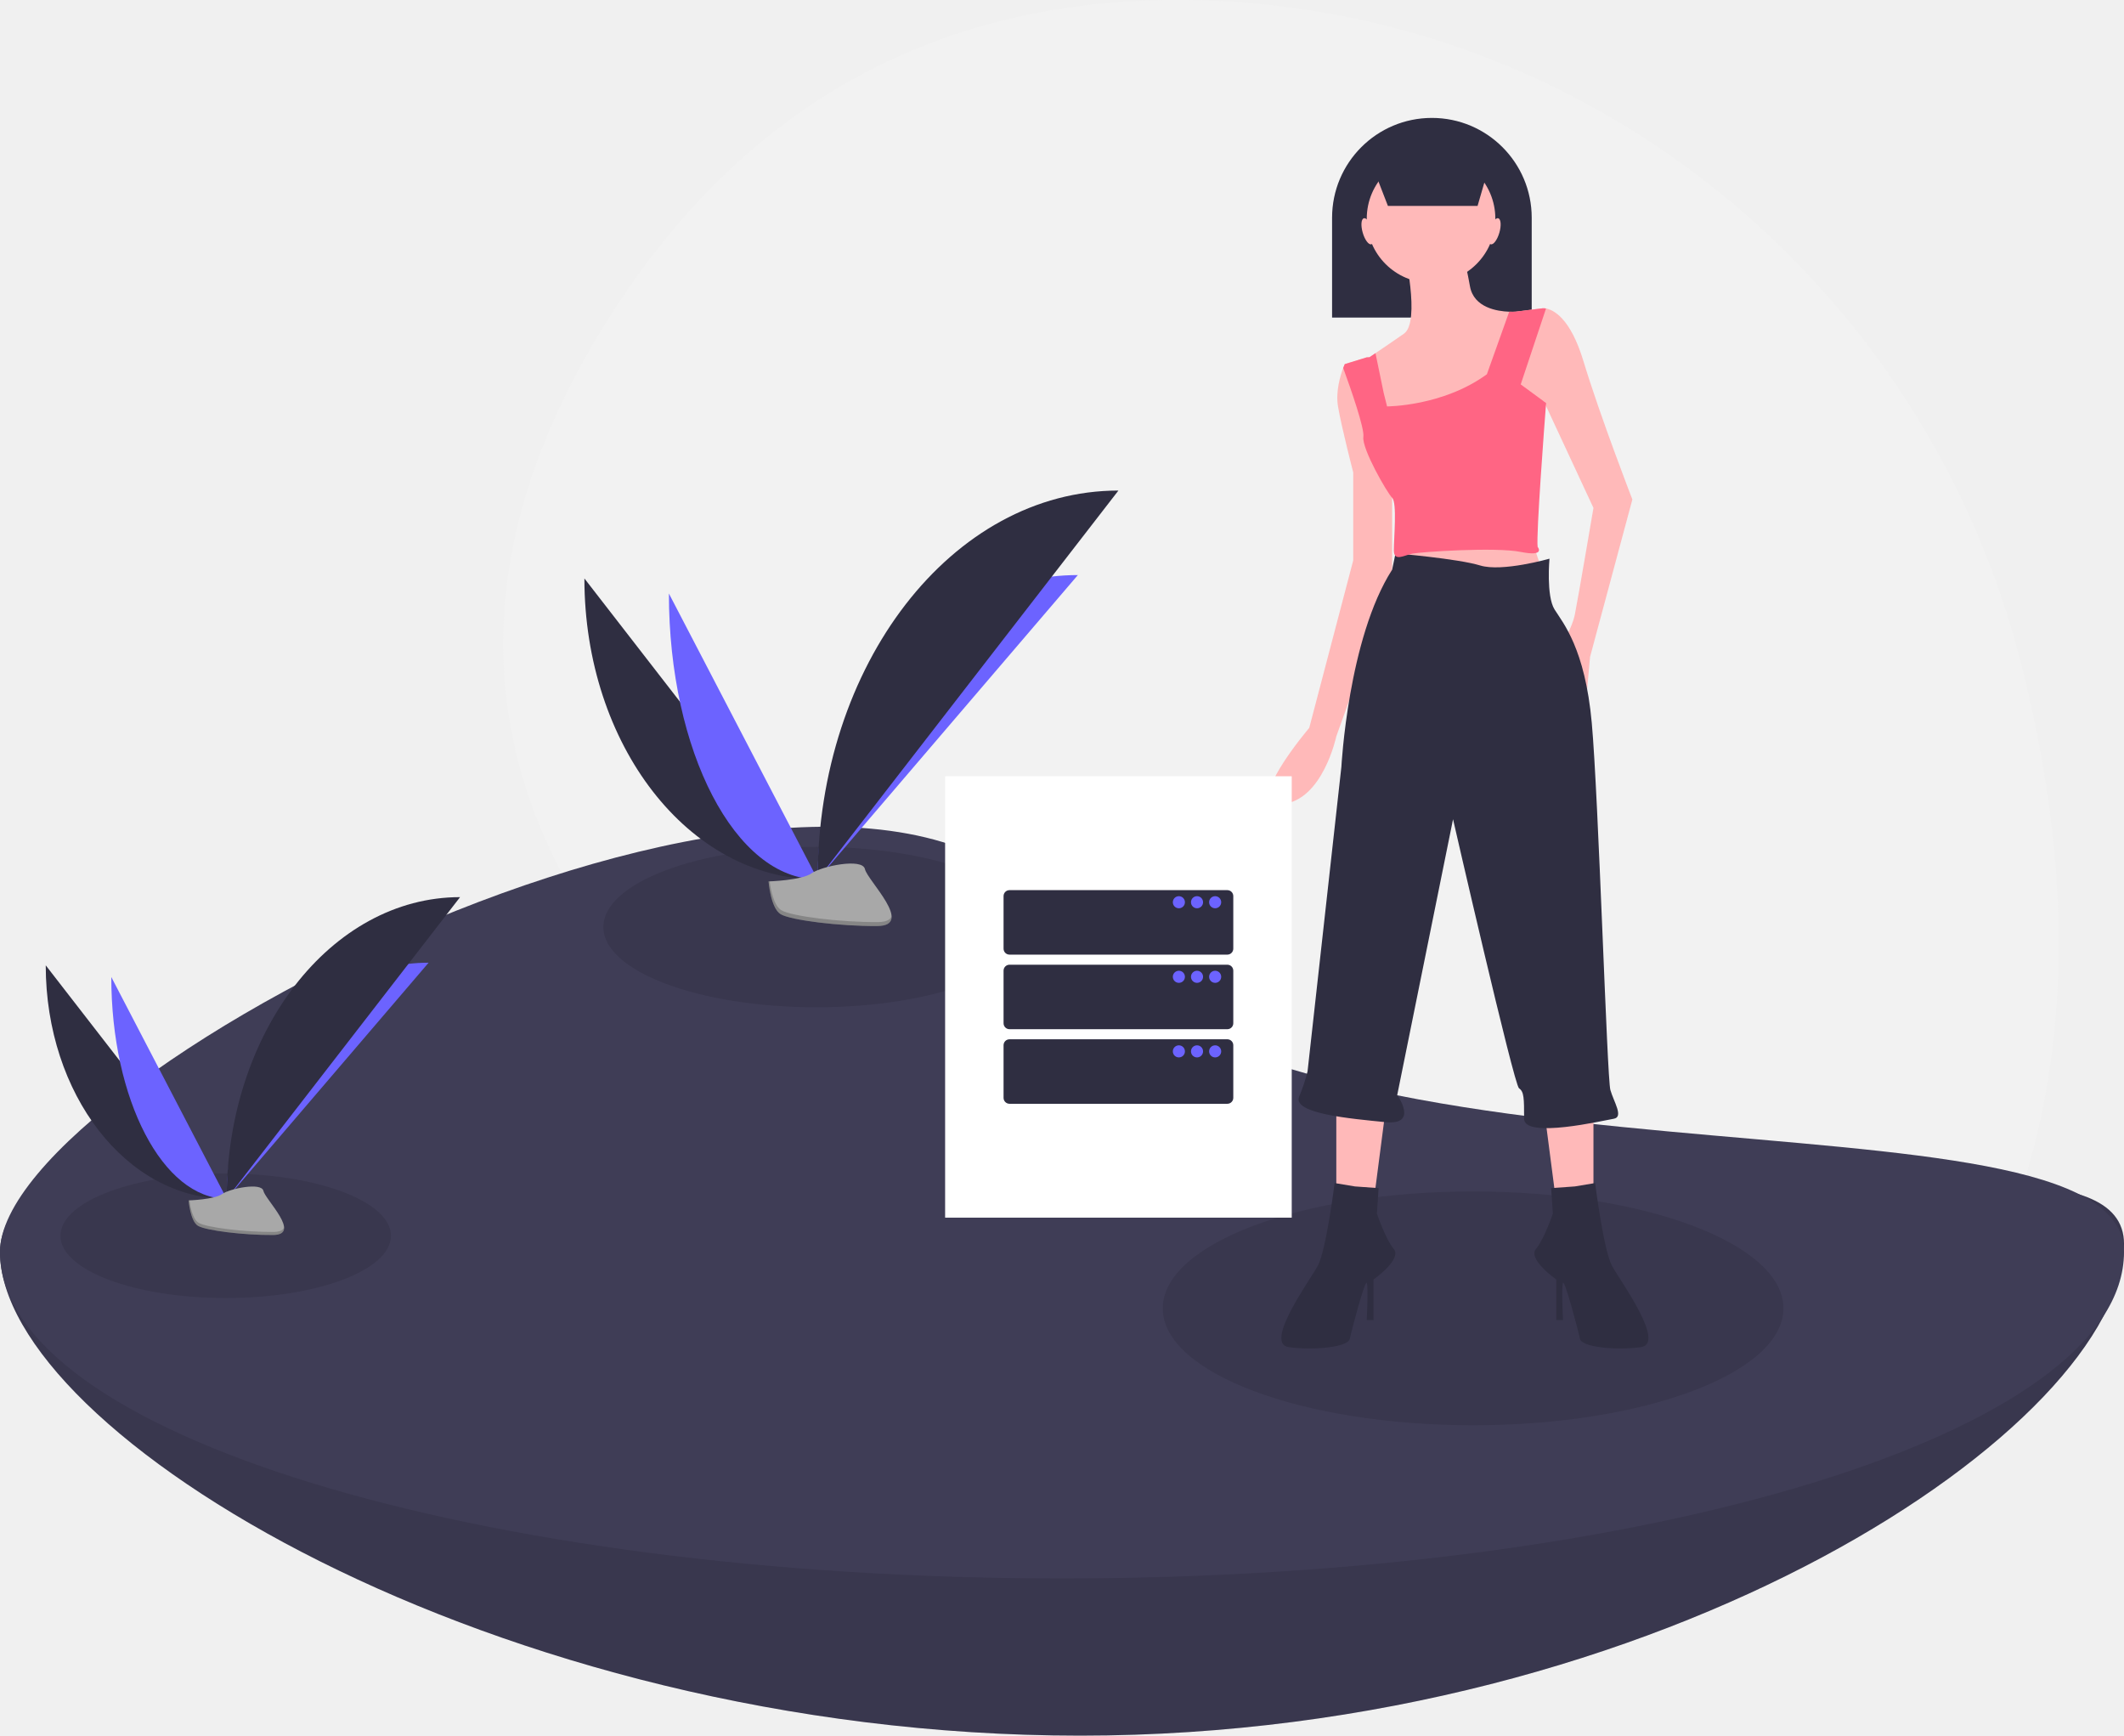
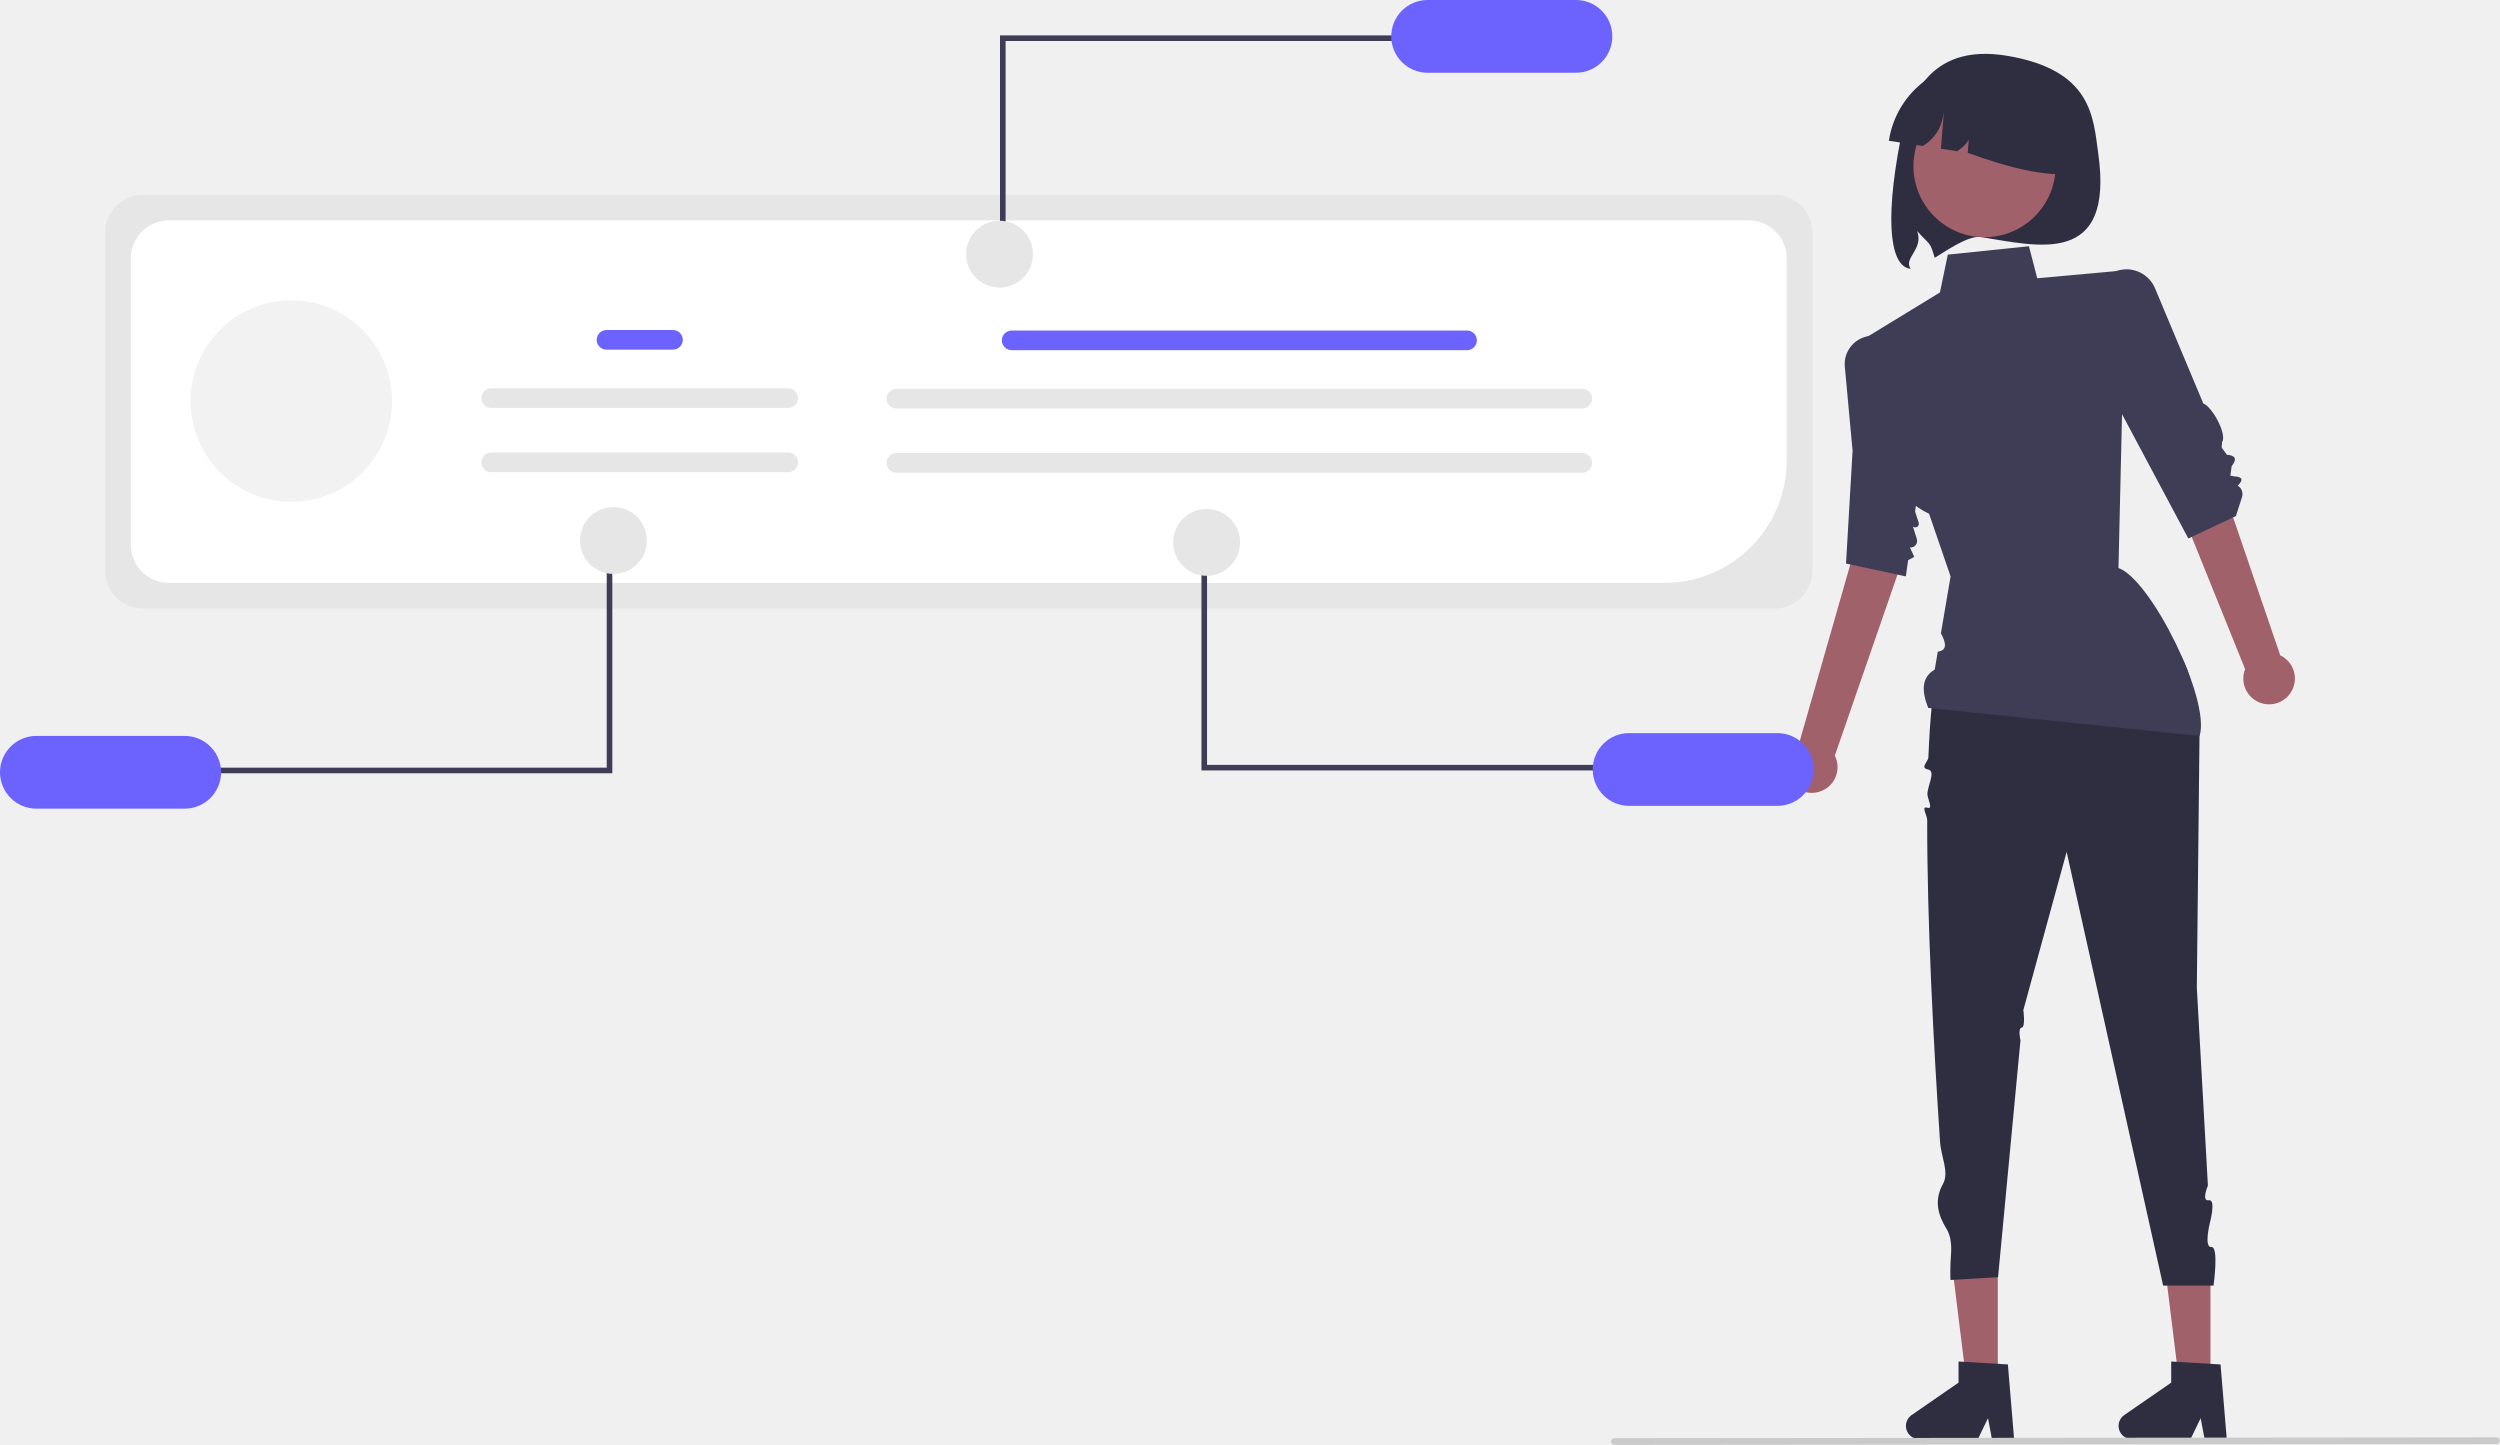
- <svg xmlns="http://www.w3.org/2000/svg" id="fe35142f-6e52-48fa-b148-e7bb43d508cf" data-name="Layer 1" width="990" height="808.857" viewBox="0 0 990 808.857">
-   <path d="M1047.085,354.958C1002.168,178.337,846.968,50.841,664.796,45.727c-96.309-2.703-197.652,29.238-271.438,141.012-131.9,199.808,8.106,337.882,105.713,403.492a610.757,610.757,0,0,1,126.241,113.465c65.931,78.238,192.767,175.459,343.823,23.128C1078.622,616.415,1077.003,472.606,1047.085,354.958Z" transform="translate(-105 -45.57147)" fill="#f2f2f2" />
-   <path d="M1095,625.244c0,84.037-213.166,229.184-486.546,229.184S105,713.039,105,629.002s410.465-216.034,503.454-78.899S1095,541.207,1095,625.244Z" transform="translate(-105 -45.57147)" fill="#3f3d56" />
-   <path d="M1095,625.244c0,84.037-213.166,229.184-486.546,229.184S105,713.039,105,629.002s410.465-216.034,503.454-78.899S1095,541.207,1095,625.244Z" transform="translate(-105 -45.57147)" opacity="0.1" />
-   <path d="M1095,629.002c0,84.037-221.619,152.163-495,152.163S105,713.039,105,629.002,507.011,339.704,600,476.838,1095,544.964,1095,629.002Z" transform="translate(-105 -45.57147)" fill="#3f3d56" />
-   <ellipse cx="686.613" cy="609.73" rx="144.649" ry="54.478" opacity="0.1" />
-   <ellipse cx="105.199" cy="575.916" rx="77.021" ry="29.008" opacity="0.1" />
-   <path d="M126.318,495.442c0,60.129,37.722,108.785,84.339,108.785" transform="translate(-105 -45.57147)" fill="#2f2e41" />
-   <path d="M210.657,604.227c0-60.805,42.095-110.007,94.117-110.007" transform="translate(-105 -45.57147)" fill="#6c63ff" />
-   <path d="M156.875,500.893c0,57.116,24.054,103.334,53.781,103.334" transform="translate(-105 -45.57147)" fill="#6c63ff" />
-   <path d="M210.657,604.227c0-77.695,48.656-140.564,108.785-140.564" transform="translate(-105 -45.57147)" fill="#2f2e41" />
-   <path d="M192.914,604.994s11.961-.368,15.565-2.935,18.398-5.632,19.293-1.515,17.975,20.474,4.471,20.583-31.376-2.103-34.974-4.295S192.914,604.994,192.914,604.994Z" transform="translate(-105 -45.57147)" fill="#a8a8a8" />
-   <path d="M232.484,619.693c-13.503.109-31.376-2.103-34.974-4.295-2.74-1.669-3.832-7.657-4.197-10.42-.253.011-.399.016-.399.016s.758,9.646,4.355,11.838,21.47,4.404,34.974,4.295c3.898-.031,5.244-1.418,5.17-3.472C236.872,618.895,235.385,619.67,232.484,619.693Z" transform="translate(-105 -45.57147)" opacity="0.2" />
-   <ellipse cx="380.502" cy="432.026" rx="99.269" ry="37.387" opacity="0.1" />
-   <path d="M377.391,315.142c0,77.498,48.618,140.208,108.701,140.208" transform="translate(-105 -45.57147)" fill="#2f2e41" />
-   <path d="M486.092,455.351c0-78.369,54.255-141.784,121.304-141.784" transform="translate(-105 -45.57147)" fill="#6c63ff" />
-   <path d="M416.775,322.168c0,73.615,31.003,133.183,69.316,133.183" transform="translate(-105 -45.57147)" fill="#6c63ff" />
-   <path d="M486.092,455.351c0-100.138,62.71-181.168,140.208-181.168" transform="translate(-105 -45.57147)" fill="#2f2e41" />
-   <path d="M463.224,456.339s15.416-.475,20.061-3.783,23.713-7.258,24.866-1.953,23.167,26.388,5.763,26.529-40.439-2.711-45.076-5.535S463.224,456.339,463.224,456.339Z" transform="translate(-105 -45.57147)" fill="#a8a8a8" />
-   <path d="M514.224,475.285c-17.404.14-40.439-2.711-45.076-5.535-3.531-2.151-4.938-9.869-5.409-13.43-.326.014-.515.02-.515.02s.976,12.433,5.613,15.257,27.672,5.676,45.076,5.535c5.024-.041,6.759-1.828,6.664-4.475C519.879,474.256,517.963,475.255,514.224,475.285Z" transform="translate(-105 -45.57147)" opacity="0.2" />
-   <path d="M667.408,54.953h0a46.524,46.524,0,0,1,46.524,46.524V148a0,0,0,0,1,0,0H620.884a0,0,0,0,1,0,0V101.476a46.524,46.524,0,0,1,46.524-46.524Z" fill="#2f2e41" />
-   <path d="M811.44,190.812l-.678,4.392-2.476,16.11v24.445l-28.387,13.405L753.877,251.529l-10.251-33.481-1.577-5.157s.457-.308,1.254-.836c.694-.473,1.656-1.12,2.807-1.893,3.485-2.342,8.658-5.859,13.287-9.1,7.885-5.52,0-39.427,0-39.427l26.022-2.366s2.366,6.308,4.731,19.713c1.774,10.054,12.861,11.678,18.294,11.86A26.419,26.419,0,0,0,811.44,190.812Z" transform="translate(-105 -45.57147)" fill="#ffb9b9" />
-   <polygon points="622.855 514.276 622.855 572.627 638.626 572.627 646.511 511.91 622.855 514.276" fill="#ffb9b9" />
-   <path d="M736.529,598.485l-9.462-1.577s-3.943,31.541-7.885,38.638-25.233,36.273-13.405,37.85,27.599,0,28.387-3.943,7.097-27.599,7.885-26.022,0,17.348,0,17.348h3.154V641.855s13.405-9.462,9.462-14.194-7.885-16.559-7.885-16.559l.789-11.828Z" transform="translate(-105 -45.57147)" fill="#2f2e41" />
-   <polygon points="742.713 514.276 742.713 572.627 726.942 572.627 719.057 511.91 742.713 514.276" fill="#ffb9b9" />
-   <path d="M839.039,598.485l9.462-1.577s3.943,31.541,7.885,38.638,25.233,36.273,13.405,37.85-27.599,0-28.387-3.943-7.097-27.599-7.885-26.022,0,17.348,0,17.348h-3.154V641.855s-13.405-9.462-9.462-14.194,7.885-16.559,7.885-16.559l-.789-11.828Z" transform="translate(-105 -45.57147)" fill="#2f2e41" />
-   <circle cx="667.013" cy="101.871" r="29.964" fill="#ffb9b9" />
-   <path d="M865.849,278.339l-19.713,73.334-2.366,26.022-14.194-26.022s7.885-11.828,9.462-19.713,8.674-49.678,8.674-49.678l-22.174-47.667-.915-1.963L816.96,232.604l-7.885-10.251,4.731-12.617V200.274l-3.044-5.07-1.687-2.815,2.366-1.577,12.617-1.577a5.339,5.339,0,0,1,1.546.103c3.304.607,11.284,4.234,17.379,24.342C850.867,239.701,865.849,278.339,865.849,278.339Z" transform="translate(-105 -45.57147)" fill="#ffb9b9" />
-   <path d="M753.877,268.877V316.189L727.855,388.734s-6.308,29.964-25.233,31.541,12.617-35.484,12.617-35.484l20.502-78.065V265.723s-5.52-21.291-7.097-30.753c-1.175-7.065,1.159-14.564,2.421-17.916.426-1.135.733-1.798.733-1.798l10.251-3.154,1.254-.047.323,5.993.789,14.556Z" transform="translate(-105 -45.57147)" fill="#ffb9b9" />
-   <path d="M818.537,295.687s5.52,17.348,6.308,18.136-17.348,3.943-17.348,3.943H772.802l-17.348-7.885,1.577-14.982Z" transform="translate(-105 -45.57147)" fill="#ffb9b9" />
-   <path d="M827.211,305.938s-1.577,17.348,2.366,23.656,14.194,18.136,17.348,52.832,7.097,165.593,8.674,171.113,6.308,12.617,1.577,13.405-41.792,9.462-41.792,0,0-12.617-2.366-14.194-30.753-125.377-30.753-125.377L756.243,555.904s10.251,14.194-5.52,12.617-43.37-3.943-40.215-11.828a77.034,77.034,0,0,0,3.943-11.828l15.771-141.937s3.154-59.929,23.656-91.865l1.577-7.6S784.63,305.938,794.881,309.092,827.211,305.938,827.211,305.938Z" transform="translate(-105 -45.57147)" fill="#2f2e41" />
-   <path d="M825.539,234.615c-.662,8.619-4.573,60.023-3.848,65.803,0,0,3.943,4.731-7.885,2.366s-46.524,0-50.466.789-8.674,3.943-8.674-1.577,1.577-22.079-.789-24.445-14.194-22.868-13.405-28.387c.568-3.966-5.78-22.166-9.407-32.109.426-1.135.733-1.798.733-1.798l10.251-3.154,1.254-.047c.694-.473,1.656-1.12,2.807-1.893l3.824,18.499,1.577,6.308s26.022,0,46.524-14.982l10.409-29.144a26.419,26.419,0,0,0,2.996-.032l12.617-1.577a5.339,5.339,0,0,1,1.546.103l-11.796,35.382,10.819,7.933,1.009.741S825.602,233.826,825.539,234.615Z" transform="translate(-105 -45.57147)" fill="#ff6584" />
-   <polygon points="688.698 95.956 646.906 95.956 637.443 71.512 695.795 71.512 688.698 95.956" fill="#2f2e41" />
-   <ellipse cx="742.443" cy="153.356" rx="2.366" ry="6.308" transform="translate(-118.3468 167.1267) rotate(-16.16012)" fill="#ffb9b9" />
-   <ellipse cx="801.584" cy="153.356" rx="6.308" ry="2.366" transform="translate(326.1882 835.0132) rotate(-73.83988)" fill="#ffb9b9" />
-   <rect x="440.522" y="361.76" width="161.556" height="205.702" fill="#fff" />
-   <rect x="467.761" y="414.83" width="107.078" height="30.057" rx="2.774" fill="#2f2e41" />
-   <circle cx="549.478" cy="420.465" r="2.818" fill="#6c63ff" />
-   <circle cx="557.932" cy="420.465" r="2.818" fill="#6c63ff" />
-   <circle cx="566.385" cy="420.465" r="2.818" fill="#6c63ff" />
-   <rect x="467.761" y="449.583" width="107.078" height="30.057" rx="2.774" fill="#2f2e41" />
-   <circle cx="549.478" cy="455.219" r="2.818" fill="#6c63ff" />
-   <circle cx="557.932" cy="455.219" r="2.818" fill="#6c63ff" />
-   <circle cx="566.385" cy="455.219" r="2.818" fill="#6c63ff" />
-   <rect x="467.761" y="484.336" width="107.078" height="30.057" rx="2.774" fill="#2f2e41" />
-   <circle cx="549.478" cy="489.972" r="2.818" fill="#6c63ff" />
-   <circle cx="557.932" cy="489.972" r="2.818" fill="#6c63ff" />
-   <circle cx="566.385" cy="489.972" r="2.818" fill="#6c63ff" />
+ <svg xmlns="http://www.w3.org/2000/svg" id="b277edfd-0ef1-4c8f-ae7c-b93369183a91" data-name="Layer 1" width="893.458" height="516.372" viewBox="0 0 893.458 516.372">
+   <path d="M902.803,246.369c5.76,40.743-21.78,33.068-41.865,29.918-4.786-.752-13.556,5.683-16.581,7.402-1.698-6.034-1.798-4.521-6.277-9.565,2.415,6.638-5.014,9.595-2.308,13.475-6.723-.478-9.697-14.792-3.664-46.004,2.655-13.734,9.577-34.783,37.918-30.132C900.731,216.506,900.999,233.612,902.803,246.369Z" transform="translate(-152.9292 -191.556)" fill="#2f2e41" />
+   <circle cx="709.232" cy="59.375" r="25.401" fill="#a0616a" />
+   <path d="M827.973,241.867v0l12.167,1.859c5.366-3.361,7.41-8.348,7.665-14.21l-1.224,15.194,5.816.889c3.796-2.532,5.492-5.275,4.471-8.289l-.714,8.863c15.501,5.585,30.527,9.704,43.212,6.604l0,0a32.944,32.944,0,0,0-27.589-37.542l-6.263-.957A32.944,32.944,0,0,0,827.973,241.867Z" transform="translate(-152.9292 -191.556)" fill="#2f2e41" />
+   <path d="M787.051,409.058H204.116a13.625,13.625,0,0,1-13.609-13.609V274.726a13.625,13.625,0,0,1,13.609-13.609H787.051a13.625,13.625,0,0,1,13.609,13.609V395.449A13.625,13.625,0,0,1,787.051,409.058Z" transform="translate(-152.9292 -191.556)" fill="#e6e6e6" />
+   <path d="M747.707,399.878H213.297a13.625,13.625,0,0,1-13.609-13.609V283.913a13.625,13.625,0,0,1,13.609-13.609H777.872a13.625,13.625,0,0,1,13.609,13.609v72.192A43.823,43.823,0,0,1,747.707,399.878Z" transform="translate(-152.9292 -191.556)" fill="#fff" />
+   <path d="M677.229,316.707H514.476a3.51,3.51,0,1,1,0-7.02H677.229a3.51,3.51,0,0,1,0,7.02Z" transform="translate(-152.9292 -191.556)" fill="#6c63ff" />
+   <path d="M718.423,337.54H473.282a3.51,3.51,0,1,1,0-7.02H718.423a3.51,3.51,0,0,1,0,7.02Z" transform="translate(-152.9292 -191.556)" fill="#e6e6e6" />
+   <path d="M718.423,360.495H473.282a3.51,3.51,0,1,1,0-7.02H718.423a3.51,3.51,0,0,1,0,7.02Z" transform="translate(-152.9292 -191.556)" fill="#e6e6e6" />
+   <polygon points="359.383 89.694 357.383 89.694 357.383 12.651 502.04 12.651 502.04 14.651 359.383 14.651 359.383 89.694" fill="#3f3d56" />
+   <path d="M716.142,191.556h-53a13,13,0,0,0,0,26h53a13,13,0,0,0,0-26Z" transform="translate(-152.9292 -191.556)" fill="#6c63ff" />
+   <circle cx="357.223" cy="90.834" r="11.946" fill="#e6e6e6" />
+   <polygon points="789.981 495.189 778.943 495.189 773.69 452.616 789.981 452.616 789.981 495.189" fill="#a0616a" />
+   <path d="M948.736,705.87h-7.916l-1.413-7.473-3.619,7.473H914.795a4.719,4.719,0,0,1-2.682-8.603l16.765-11.579V678.133l17.634,1.053Z" transform="translate(-152.9292 -191.556)" fill="#2f2e41" />
+   <polygon points="713.981 495.189 702.943 495.189 697.69 452.616 713.981 452.616 713.981 495.189" fill="#a0616a" />
+   <path d="M872.736,705.87h-7.916l-1.413-7.473-3.619,7.473H838.795a4.719,4.719,0,0,1-2.682-8.603l16.765-11.579V678.133l17.634,1.053Z" transform="translate(-152.9292 -191.556)" fill="#2f2e41" />
+   <path d="M971.398,439.355a9.157,9.157,0,0,0-3.547-13.586l-26.908-78.753-16.032,8.415,30.385,75.259a9.207,9.207,0,0,0,16.102,8.665Z" transform="translate(-152.9292 -191.556)" fill="#a0616a" />
+   <path d="M803.102,474.512a9.157,9.157,0,0,0,5.56-12.894L835.885,382.973l-17.816-3.226-22.334,78.028a9.207,9.207,0,0,0,7.366,16.737Z" transform="translate(-152.9292 -191.556)" fill="#a0616a" />
+   <path d="M846.036,427.556s70.993-18.125,68-12l0,0S935.955,408.772,939,454l-.964,90.556,3.961,70.696s-2.415,5.755.294,5.251.445,7.94.445,7.94-2.281,8.987.492,8.772S944,651,944,651H926L891.511,496.002,876.036,552.556s.852,6.061-.592,6.252-.431,4.548-.431,4.548l-.542,5.725L867,648l-17,1s-.134-1.732,0-6c.099-3.171,1.075-8.237-1.497-12.412-2.857-4.638-4.515-10.003-1.188-15.913,2.303-4.09-.689-9.724-1.045-15.048-2.246-33.59-4.662-78.417-4.592-115.053.003-1.462-2.282-5.117.02-4.346s.031-3.297.055-4.915c.044-3,3.141-8.231.194-8.772s.093-2.876.148-4.279C842.675,447.447,843.903,435.248,846.036,427.556Z" transform="translate(-152.9292 -191.556)" fill="#2f2e41" />
+   <path d="M878.036,279.556l-29,3-2.81,13.521-27.525,16.812,9.525,25.755s-7.737,26.08,14.131,36.54l7.679,22.372-2.705,15.894-.751,4.412c1.919,3.562,2.256,6.181-1.121,6.584l-1.089,6.401c-4.841,2.802-4.676,7.782-2.334,13.71l97,10c3.99-13.029-17.543-56.049-29-60l1.492-64.272L914,288l-33,3Z" transform="translate(-152.9292 -191.556)" fill="#3f3d56" />
+   <path d="M906.45,289.898l0,0a11.038,11.038,0,0,1,16.646,4.681l17.257,41.184c3.262,1.18,8.626,11.22,6.683,13.793.041,2.72-.902.744,1.733,4.518,3.001.213,3.784,1.476,1.713,4.089l-.446,3.393,1.222.23c3.271.117,3.44,1.336,1.399,3.339h0a3.503,3.503,0,0,1,1.53,4.074L952,376l-17,8-27.964-52.444L902.521,302.561A11.038,11.038,0,0,1,906.45,289.898Z" transform="translate(-152.9292 -191.556)" fill="#3f3d56" />
+   <path d="M828.948,314.021l0,0a10.129,10.129,0,0,0-16.714,8.591c1.346,14.55,2.778,30.032,2.778,30.032l-2.346,40.321,21.37,4.591.825-5.782,2.175-1.218-1.524-3.345h0a2.341,2.341,0,0,0,2.461-3.033l-1.395-4.432h0a1.305,1.305,0,0,0,2.062-1.422l-1.298-3.933,5.671-39.748L830.773,316.101A10.129,10.129,0,0,0,828.948,314.021Z" transform="translate(-152.9292 -191.556)" fill="#3f3d56" />
+   <polygon points="431.383 198.306 429.383 198.306 429.383 275.349 574.04 275.349 574.04 273.349 431.383 273.349 431.383 198.306" fill="#3f3d56" />
+   <path d="M801.142,466.556a13.012,13.012,0,0,0-13-13h-53a13,13,0,0,0,0,26h53A13.012,13.012,0,0,0,801.142,466.556Z" transform="translate(-152.9292 -191.556)" fill="#6c63ff" />
+   <circle cx="431.223" cy="193.834" r="11.946" fill="#e6e6e6" />
+   <polygon points="216.83 199.306 218.83 199.306 218.83 276.349 74.173 276.349 74.173 274.349 216.83 274.349 216.83 199.306" fill="#3f3d56" />
+   <path d="M165.929,480.556h53a13,13,0,1,0,0-26h-53a13,13,0,0,0,0,26Z" transform="translate(-152.9292 -191.556)" fill="#6c63ff" />
+   <circle cx="219.223" cy="193.166" r="11.946" fill="#e6e6e6" />
+   <path d="M1011.893,706.903H978.707l-.143-.259c-.424-.77-.834-1.585-1.217-2.423-3.418-7.318-4.863-15.688-6.138-23.073l-.96-5.566a3.437,3.437,0,0,1,5.41-3.362q7.565,5.505,15.136,10.999c1.911,1.391,4.094,3,6.184,4.739.202-.979.413-1.962.624-2.931a3.439,3.439,0,0,1,6.281-1.086l3.883,6.238c2.832,4.556,5.332,9.045,4.822,13.887a.756.756,0,0,1-.013.176,10.947,10.947,0,0,1-.563,2.331Z" transform="translate(-152.9292 -191.556)" fill="#f0f0f0" />
+   <path d="M1045.202,707.621l-315.358.307a1.191,1.191,0,0,1,0-2.381l315.358-.307a1.191,1.191,0,0,1,0,2.381Z" transform="translate(-152.9292 -191.556)" fill="#cacaca" />
+   <circle cx="104.106" cy="143.346" r="36" fill="#f2f2f2" />
+   <path d="M393.436,316.518H369.683a3.51,3.51,0,1,1,0-7.02h23.753a3.51,3.51,0,0,1,0,7.02Z" transform="translate(-152.9292 -191.556)" fill="#6c63ff" />
+   <path d="M434.63,337.351H328.489a3.51,3.51,0,1,1,0-7.02H434.63a3.51,3.51,0,0,1,0,7.02Z" transform="translate(-152.9292 -191.556)" fill="#e6e6e6" />
+   <path d="M434.63,360.306H328.489a3.51,3.51,0,1,1,0-7.02H434.63a3.51,3.51,0,0,1,0,7.02Z" transform="translate(-152.9292 -191.556)" fill="#e6e6e6" />
</svg>
